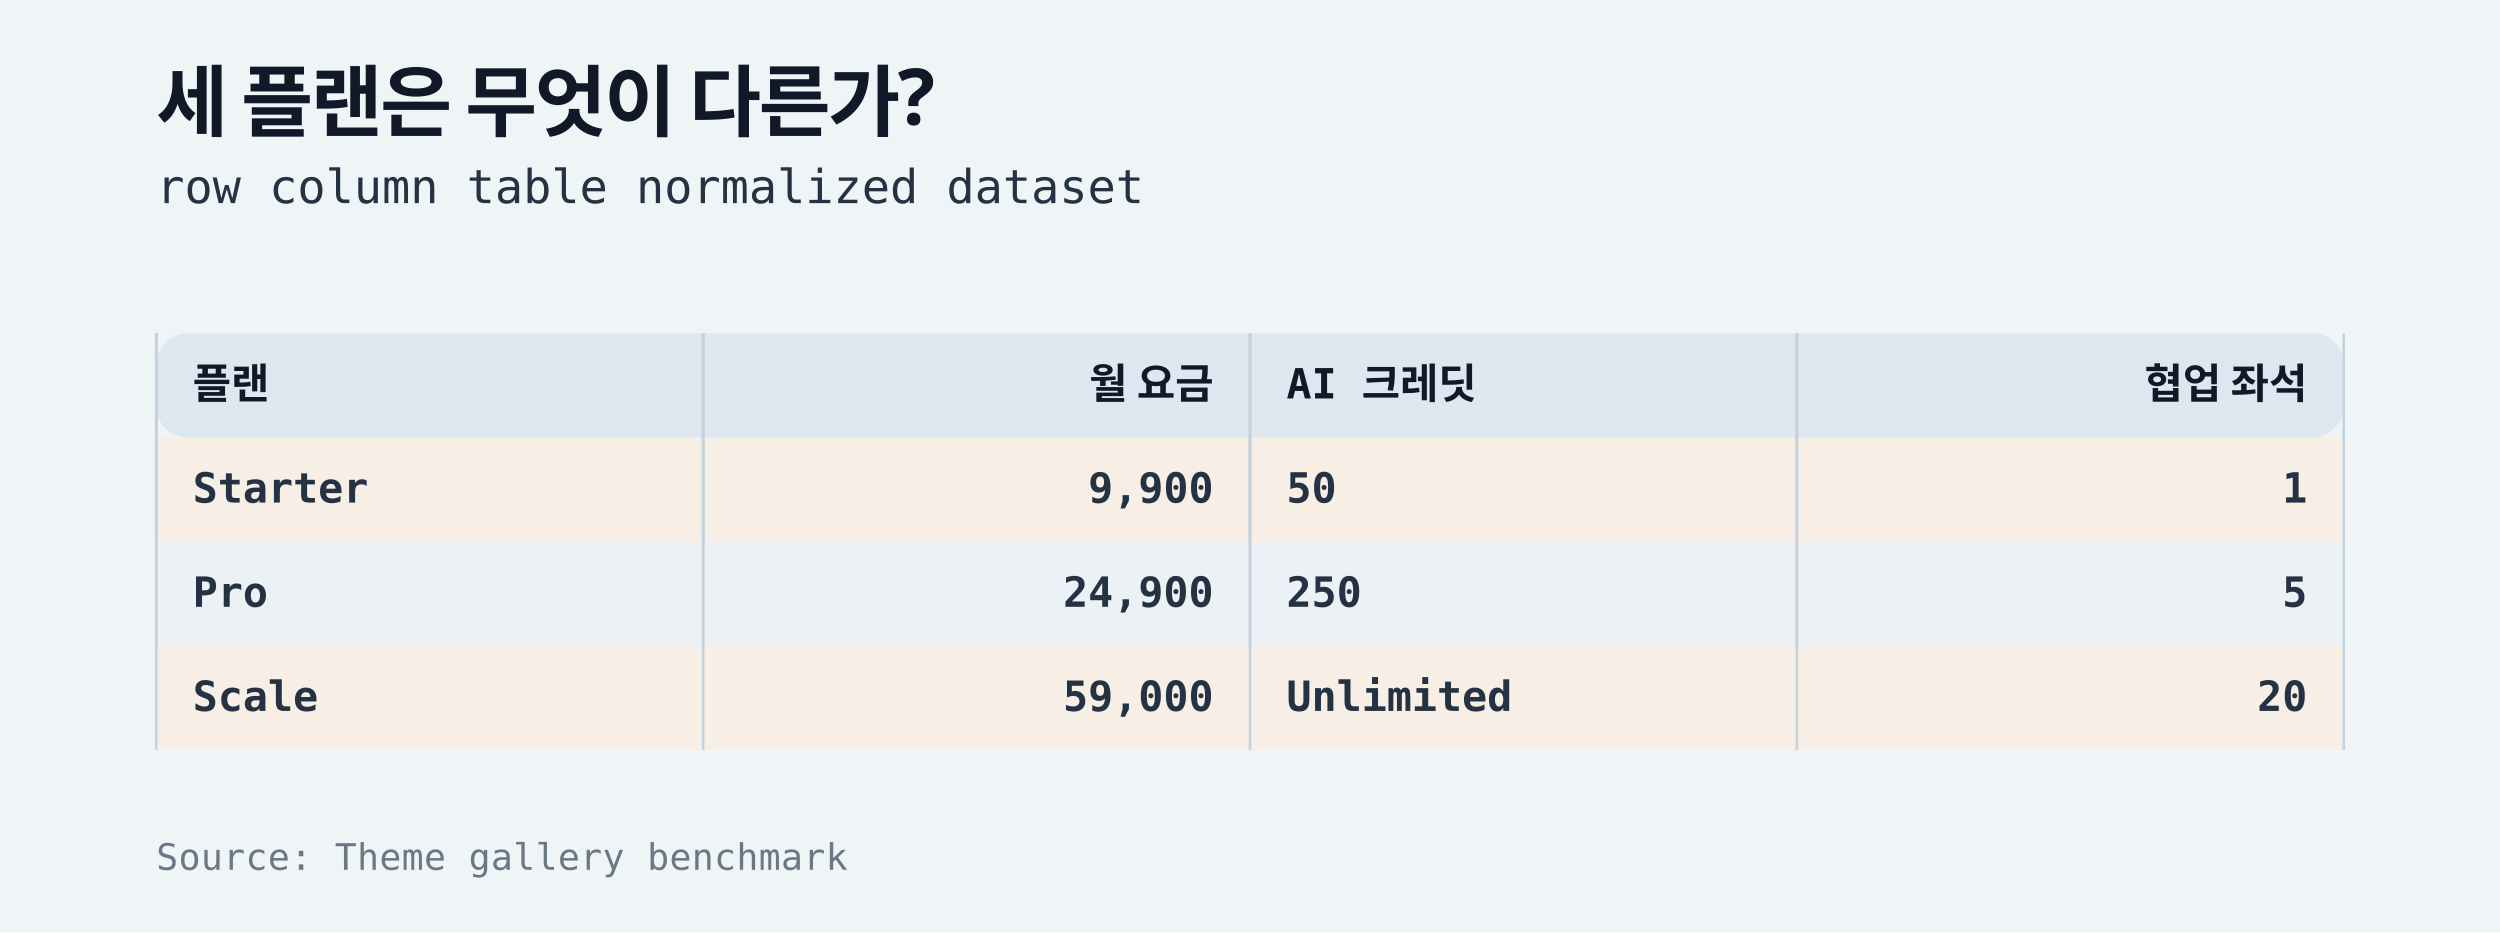
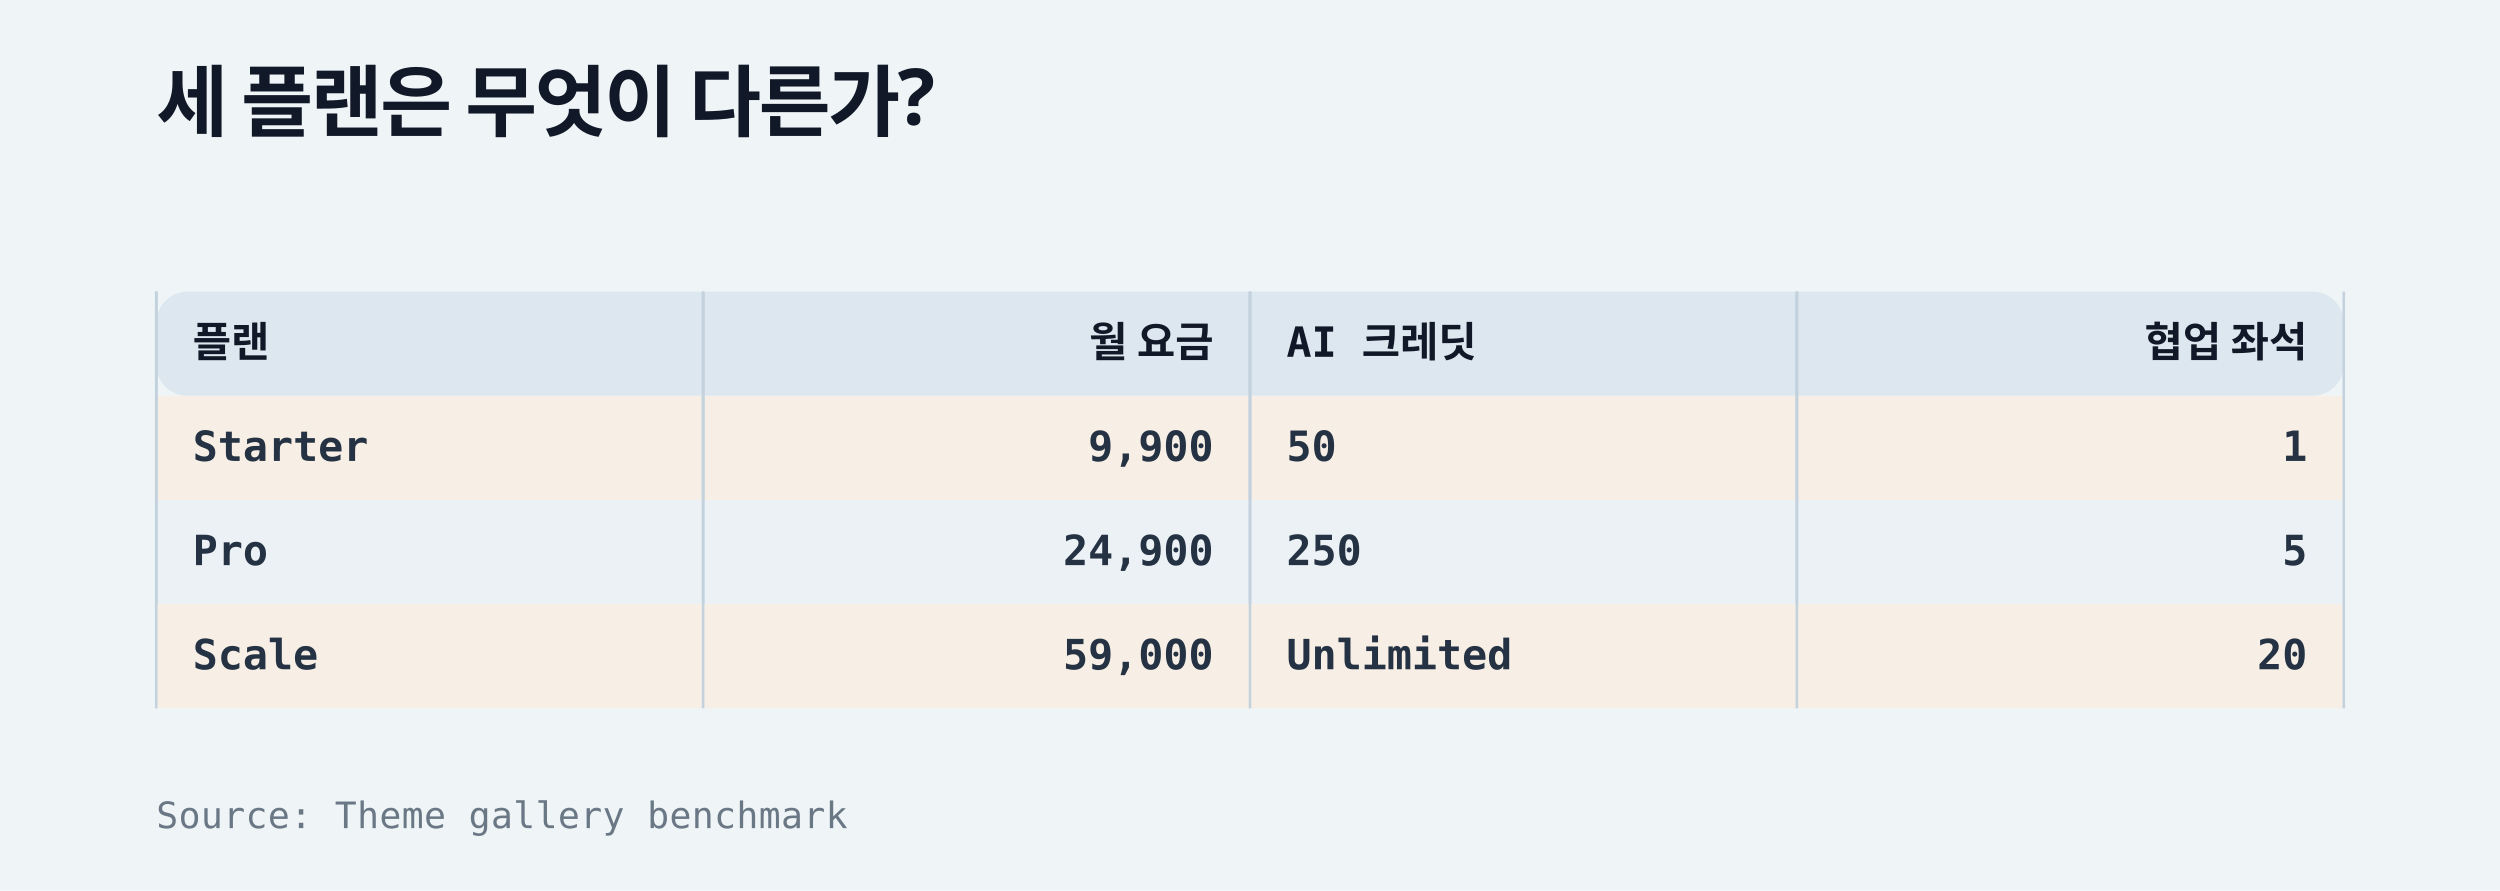
- <svg xmlns="http://www.w3.org/2000/svg" width="960" height="358" viewBox="0 0 960 358" fill="none">
+ <svg xmlns="http://www.w3.org/2000/svg" width="960" height="342" viewBox="0 0 960 342" fill="none">
  <style>.cg-root .title{font:700 30px 'Space Grotesk', 'Pretendard', 'Apple SD Gothic Neo', sans-serif; fill:#111827; letter-spacing:-0.03em;}.cg-root .subtitle{font:500 18px 'IBM Plex Mono', 'JetBrains Mono', monospace; fill:#243243;}.cg-root .label,.cg-root .axis,.cg-root .header,.cg-root .cell{font:600 16px 'IBM Plex Mono', 'JetBrains Mono', monospace; fill:#243243;}.cg-root .value{font:700 16px 'IBM Plex Mono', 'JetBrains Mono', monospace; fill:#111827;}.cg-root .header{font-weight:700; fill:#111827;}.cg-root .tick{font:500 14px 'IBM Plex Mono', 'JetBrains Mono', monospace; fill:#526070;}.cg-root .source{font:500 14px 'IBM Plex Mono', 'JetBrains Mono', monospace; fill:#526070; letter-spacing:0.01em;}.cg-root .stat{font:800 72px 'Space Grotesk', 'Pretendard', 'Apple SD Gothic Neo', sans-serif; fill:#111827; letter-spacing:-0.04em;}</style>
-   <rect x="0" y="0" width="960" height="358" fill="#eff4f7" />
+   <rect x="0" y="0" width="960" height="342" fill="#eff4f7" />
  <g class="cg-root">
    <text x="60" y="50" class="title" fill="#111827" style="fill:#111827 !important;">세 플랜은 무엇이 다른가?</text>
-     <text x="60" y="78" class="subtitle" fill="#243243" style="fill:#243243 !important;">row column table normalized dataset</text>
-     <rect x="60" y="128" width="840" height="40" fill="#dde7ef" rx="12" />
-     <text x="74.00" y="153" class="header" fill="#111827" style="fill:#111827 !important;">플랜</text>
-     <text x="466.00" y="153" class="header" text-anchor="end" fill="#111827" style="fill:#111827 !important;">월 요금</text>
-     <text x="494.00" y="153" class="header" fill="#111827" style="fill:#111827 !important;">AI 크레딧</text>
-     <text x="886.00" y="153" class="header" text-anchor="end" fill="#111827" style="fill:#111827 !important;">협업 좌석</text>
-     <rect x="60" y="168" width="840" height="40" fill="#f7efe5" />
-     <text x="74.00" y="193" class="cell" fill="#243243" style="fill:#243243 !important;">Starter</text>
-     <line x1="60.00" y1="128" x2="60.00" y2="208" stroke="#c4d2de" />
-     <text x="466.00" y="193" class="cell" text-anchor="end" fill="#243243" style="fill:#243243 !important;">9,900</text>
-     <line x1="270.00" y1="128" x2="270.00" y2="208" stroke="#c4d2de" />
-     <text x="494.00" y="193" class="cell" fill="#243243" style="fill:#243243 !important;">50</text>
-     <line x1="480.00" y1="128" x2="480.00" y2="208" stroke="#c4d2de" />
-     <text x="886.00" y="193" class="cell" text-anchor="end" fill="#243243" style="fill:#243243 !important;">1</text>
-     <line x1="690.00" y1="128" x2="690.00" y2="208" stroke="#c4d2de" />
-     <rect x="60" y="208" width="840" height="40" fill="#ebf1f5" />
-     <text x="74.00" y="233" class="cell" fill="#243243" style="fill:#243243 !important;">Pro</text>
-     <line x1="60.00" y1="128" x2="60.00" y2="248" stroke="#c4d2de" />
-     <text x="466.00" y="233" class="cell" text-anchor="end" fill="#243243" style="fill:#243243 !important;">24,900</text>
-     <line x1="270.00" y1="128" x2="270.00" y2="248" stroke="#c4d2de" />
-     <text x="494.00" y="233" class="cell" fill="#243243" style="fill:#243243 !important;">250</text>
-     <line x1="480.00" y1="128" x2="480.00" y2="248" stroke="#c4d2de" />
-     <text x="886.00" y="233" class="cell" text-anchor="end" fill="#243243" style="fill:#243243 !important;">5</text>
-     <line x1="690.00" y1="128" x2="690.00" y2="248" stroke="#c4d2de" />
-     <rect x="60" y="248" width="840" height="40" fill="#f7efe5" />
-     <text x="74.00" y="273" class="cell" fill="#243243" style="fill:#243243 !important;">Scale</text>
-     <line x1="60.00" y1="128" x2="60.00" y2="288" stroke="#c4d2de" />
-     <text x="466.00" y="273" class="cell" text-anchor="end" fill="#243243" style="fill:#243243 !important;">59,000</text>
-     <line x1="270.00" y1="128" x2="270.00" y2="288" stroke="#c4d2de" />
-     <text x="494.00" y="273" class="cell" fill="#243243" style="fill:#243243 !important;">Unlimited</text>
-     <line x1="480.00" y1="128" x2="480.00" y2="288" stroke="#c4d2de" />
-     <text x="886.00" y="273" class="cell" text-anchor="end" fill="#243243" style="fill:#243243 !important;">20</text>
-     <line x1="690.00" y1="128" x2="690.00" y2="288" stroke="#c4d2de" />
-     <line x1="900.00" y1="128" x2="900.00" y2="288" stroke="#c4d2de" />
-     <text x="60" y="334" class="source" opacity="0.84" fill="#526070" style="fill:#526070 !important;">Source: Theme gallery benchmark</text>
+     <rect x="60" y="112" width="840" height="40" fill="#dde7ef" rx="12" />
+     <text x="74.00" y="137" class="header" fill="#111827" style="fill:#111827 !important;">플랜</text>
+     <text x="466.00" y="137" class="header" text-anchor="end" fill="#111827" style="fill:#111827 !important;">월 요금</text>
+     <text x="494.00" y="137" class="header" fill="#111827" style="fill:#111827 !important;">AI 크레딧</text>
+     <text x="886.00" y="137" class="header" text-anchor="end" fill="#111827" style="fill:#111827 !important;">협업 좌석</text>
+     <rect x="60" y="152" width="840" height="40" fill="#f7efe5" />
+     <text x="74.00" y="177" class="cell" fill="#243243" style="fill:#243243 !important;">Starter</text>
+     <line x1="60.00" y1="112" x2="60.00" y2="192" stroke="#c4d2de" />
+     <text x="466.00" y="177" class="cell" text-anchor="end" fill="#243243" style="fill:#243243 !important;">9,900</text>
+     <line x1="270.00" y1="112" x2="270.00" y2="192" stroke="#c4d2de" />
+     <text x="494.00" y="177" class="cell" fill="#243243" style="fill:#243243 !important;">50</text>
+     <line x1="480.00" y1="112" x2="480.00" y2="192" stroke="#c4d2de" />
+     <text x="886.00" y="177" class="cell" text-anchor="end" fill="#243243" style="fill:#243243 !important;">1</text>
+     <line x1="690.00" y1="112" x2="690.00" y2="192" stroke="#c4d2de" />
+     <rect x="60" y="192" width="840" height="40" fill="#ebf1f5" />
+     <text x="74.00" y="217" class="cell" fill="#243243" style="fill:#243243 !important;">Pro</text>
+     <line x1="60.00" y1="112" x2="60.00" y2="232" stroke="#c4d2de" />
+     <text x="466.00" y="217" class="cell" text-anchor="end" fill="#243243" style="fill:#243243 !important;">24,900</text>
+     <line x1="270.00" y1="112" x2="270.00" y2="232" stroke="#c4d2de" />
+     <text x="494.00" y="217" class="cell" fill="#243243" style="fill:#243243 !important;">250</text>
+     <line x1="480.00" y1="112" x2="480.00" y2="232" stroke="#c4d2de" />
+     <text x="886.00" y="217" class="cell" text-anchor="end" fill="#243243" style="fill:#243243 !important;">5</text>
+     <line x1="690.00" y1="112" x2="690.00" y2="232" stroke="#c4d2de" />
+     <rect x="60" y="232" width="840" height="40" fill="#f7efe5" />
+     <text x="74.00" y="257" class="cell" fill="#243243" style="fill:#243243 !important;">Scale</text>
+     <line x1="60.00" y1="112" x2="60.00" y2="272" stroke="#c4d2de" />
+     <text x="466.00" y="257" class="cell" text-anchor="end" fill="#243243" style="fill:#243243 !important;">59,000</text>
+     <line x1="270.00" y1="112" x2="270.00" y2="272" stroke="#c4d2de" />
+     <text x="494.00" y="257" class="cell" fill="#243243" style="fill:#243243 !important;">Unlimited</text>
+     <line x1="480.00" y1="112" x2="480.00" y2="272" stroke="#c4d2de" />
+     <text x="886.00" y="257" class="cell" text-anchor="end" fill="#243243" style="fill:#243243 !important;">20</text>
+     <line x1="690.00" y1="112" x2="690.00" y2="272" stroke="#c4d2de" />
+     <line x1="900.00" y1="112" x2="900.00" y2="272" stroke="#c4d2de" />
+     <text x="60" y="318" class="source" opacity="0.84" fill="#526070" style="fill:#526070 !important;">Source: Theme gallery benchmark</text>
  </g>
</svg>
